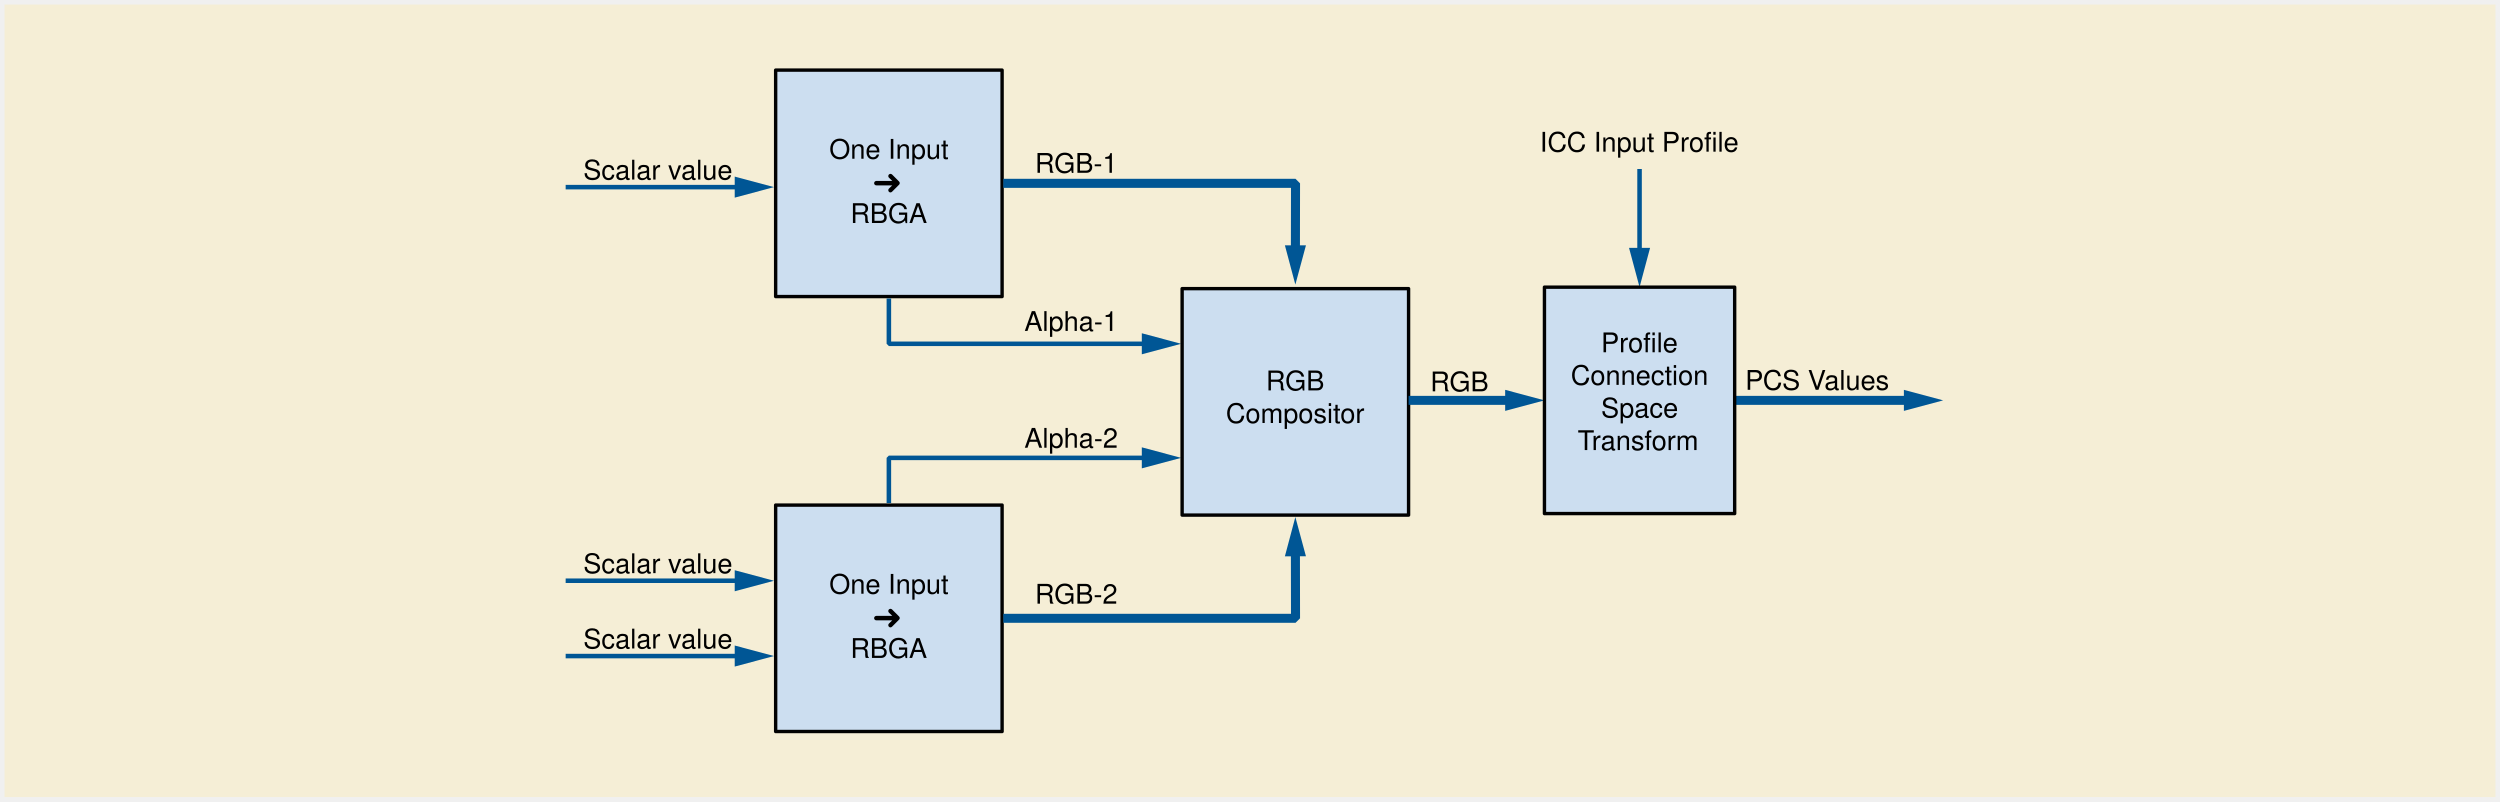
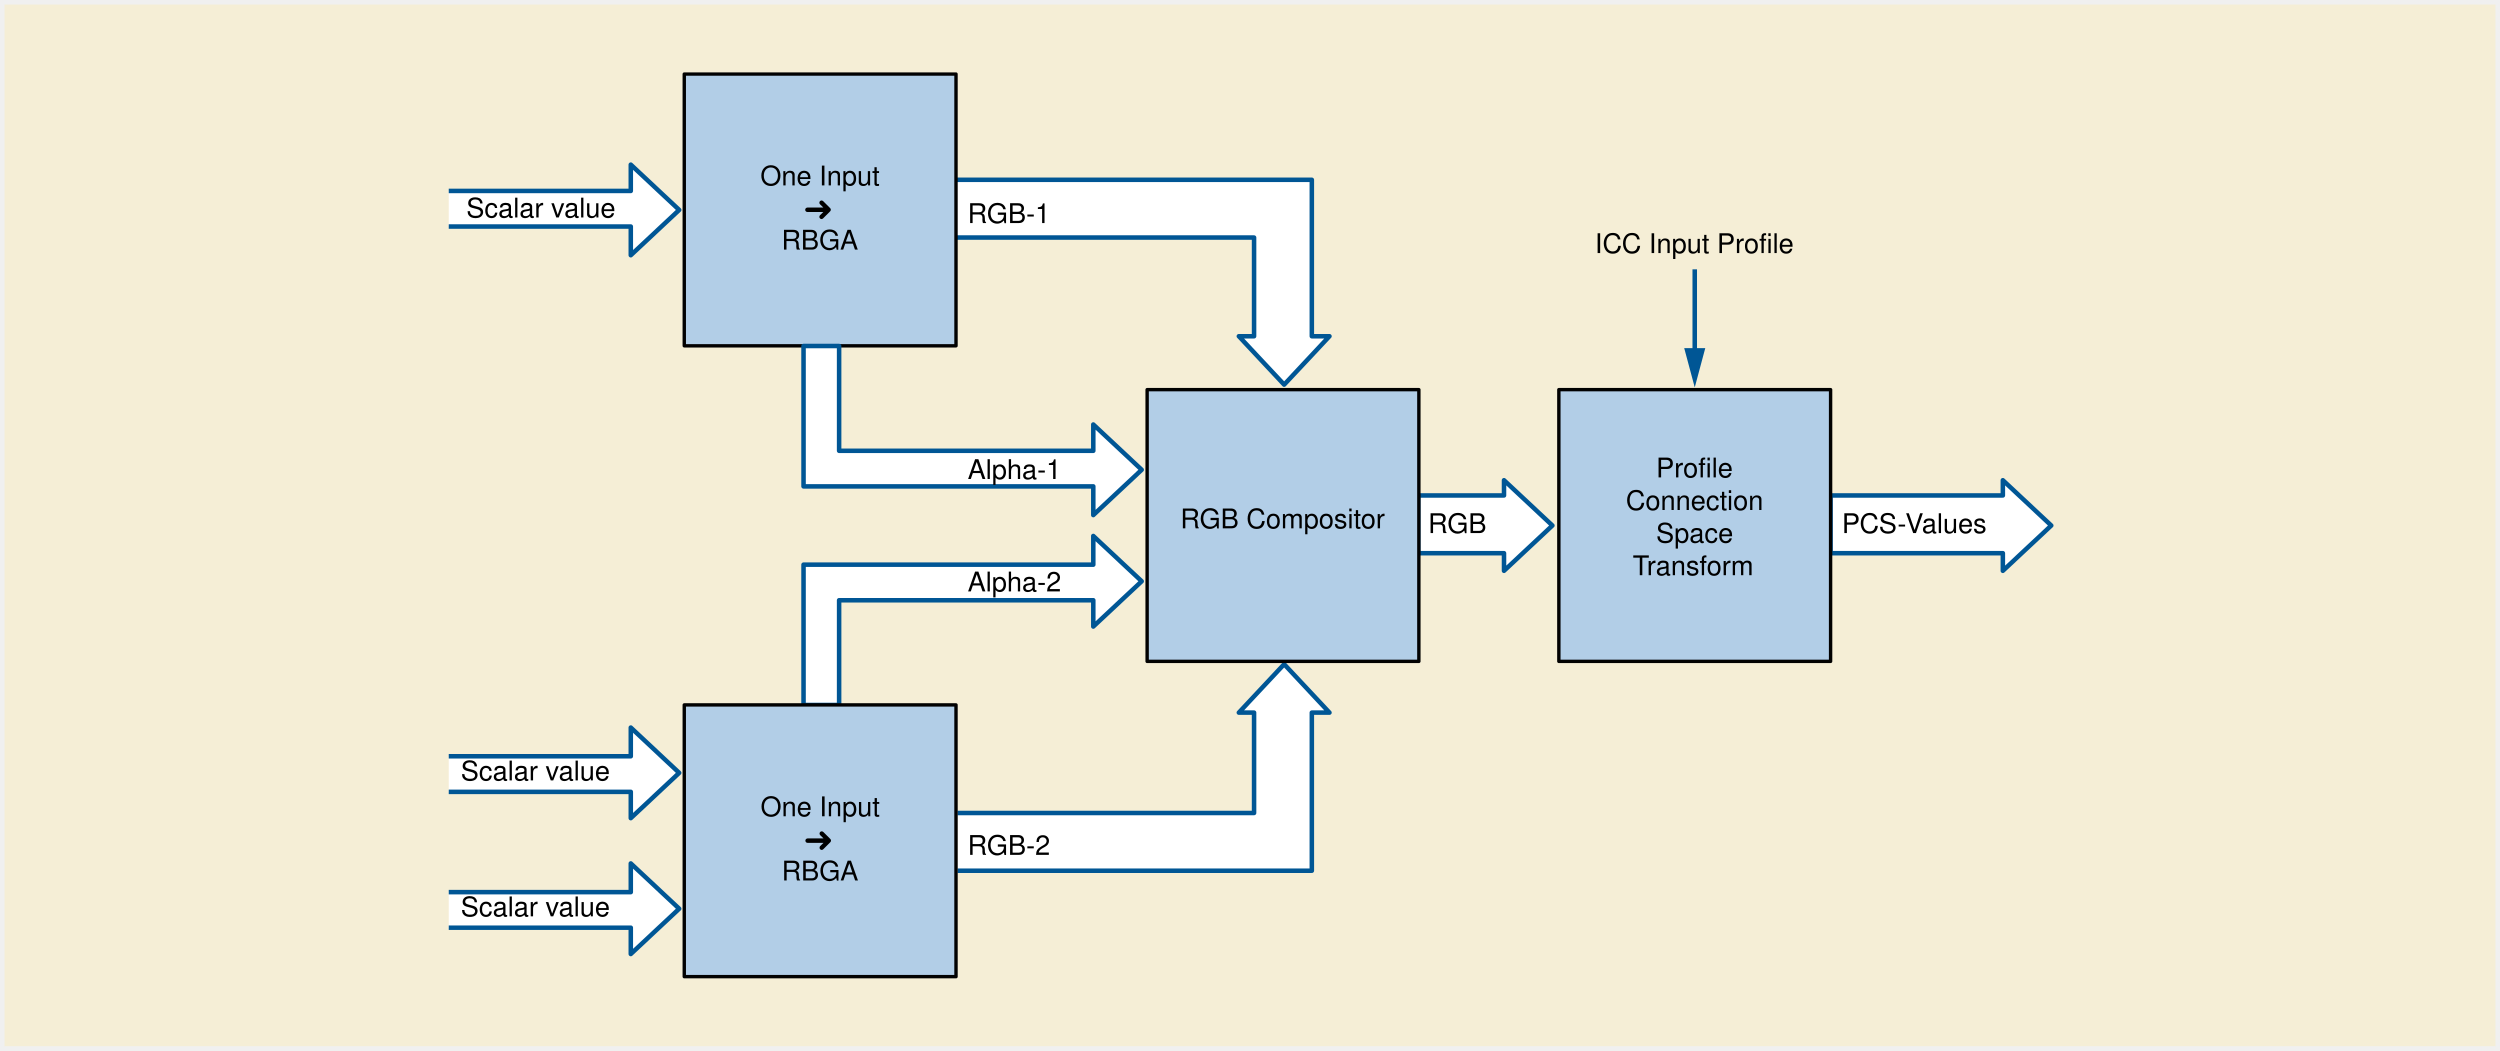
- <svg xmlns="http://www.w3.org/2000/svg" version="1.1" id="Layer_1" x="0px" y="0px" width="552px" height="177px" viewBox="0 0 552 177" enable-background="new 0 0 552 177" xml:space="preserve">
+ <svg xmlns="http://www.w3.org/2000/svg" version="1.1" id="Layer_1" x="0px" y="0px" width="552px" height="232px" viewBox="0 0 552 232" enable-background="new 0 0 552 232" xml:space="preserve">
  <defs>
    <style type="text/css">
	text {
	  font-family: Helvetica, Verdana, ArialUnicodeMS, san-serif
	}
	</style>
  </defs>
  <g>
   </g>
  <g>
-     <rect x="1" y="1" fill="#F5EED6" width="550" height="175" />
+     <rect x="1" y="1" fill="#F5EED6" width="550" height="230" />
    <g>
-       <rect x="171.263" y="15.48" fill="#CCDEF0" stroke="#010101" stroke-width="0.75" stroke-linecap="round" stroke-linejoin="round" stroke-miterlimit="1" width="50" height="50" />
+       <polygon fill="#FFFFFF" stroke="#005695" stroke-linejoin="round" points="313.131,122.145 313.131,109.396 332.084,109.396     332.084,106.034 342.771,116.034 332.084,126.033 332.084,122.145   " />
+       <polygon fill="#FFFFFF" stroke="#005695" stroke-linejoin="round" points="404.189,122.145 404.189,109.396 442.23,109.396     442.23,106.034 452.918,116.034 442.23,126.033 442.23,122.145   " />
      <g>
-         <text transform="matrix(1 0 0 1 183.0869 35.0537)">
+         <text transform="matrix(1 0 0 1 315.3105 117.7012)" font-size="6">RGB</text>
+       </g>
+       <rect x="344.195" y="86.034" fill="#B2CEE7" stroke="#010101" stroke-width="0.75" stroke-linecap="round" stroke-linejoin="round" stroke-miterlimit="1" width="60" height="59.999" />
+       <g>
+         <text transform="matrix(1 0 0 1 352.1582 55.8779)" font-size="6">ICC Input Profile</text>
+       </g>
+       <g>
+         <g>
+           <line fill="none" stroke="#005695" stroke-miterlimit="1" x1="374.199" y1="59.462" x2="374.199" y2="78.455" />
+           <g>
+             <polygon fill="#005695" points="371.875,76.869 374.199,85.542 376.523,76.869      " />
+           </g>
+         </g>
+       </g>
+       <rect x="357.203" y="101.125" fill="none" width="34" height="29.821" />
+       <text transform="matrix(1 0 0 1 365.6631 105.4097)">
+         <tspan x="0" y="0" font-size="6">Profile </tspan>
+         <tspan x="-6.674" y="7.2" font-size="6">Connection </tspan>
+         <tspan x="-0.003" y="14.4" font-size="6">Space </tspan>
+         <tspan x="-5.165" y="21.6" font-size="6">Transform</tspan>
+       </text>
+       <g>
+         <text transform="matrix(1 0 0 1 406.6846 117.7012)" font-size="6">PCS-Values</text>
+       </g>
+       <polyline fill="#FFFFFF" stroke="#005695" stroke-linejoin="round" points="211.414,192.254 289.652,192.254 289.652,157.346     293.547,157.346 283.539,146.658 273.535,157.346 276.898,157.346 276.898,179.504 211.414,179.504   " />
+       <polyline fill="#FFFFFF" stroke="#005695" stroke-linejoin="round" points="211.169,39.701 289.652,39.701 289.652,74.242     293.547,74.242 283.539,84.93 273.535,74.242 276.898,74.242 276.898,52.452 211.169,52.452   " />
+       <path fill="#FFFFFF" stroke="#005695" stroke-linejoin="round" d="M177.422,104.909" />
+       <polyline fill="#FFFFFF" stroke="#005695" stroke-linejoin="round" points="99.083,42.161 139.278,42.161 139.278,36.353     149.965,46.353 139.278,56.353 139.278,50.017 99.083,50.017   " />
+       <path fill="#FFFFFF" stroke="#005695" stroke-linejoin="round" d="M177.422,122.195" />
+       <g>
+         <text transform="matrix(1 0 0 1 102.9575 48.0229)" font-size="6">Scalar value</text>
+       </g>
+       <g>
+         <text transform="matrix(1 0 0 1 213.6436 49.2471)" font-size="6">RGB-1</text>
+       </g>
+       <rect x="151.086" y="16.354" fill="#B2CEE7" stroke="#010101" stroke-width="0.75" stroke-linecap="round" stroke-linejoin="round" stroke-miterlimit="1" width="60" height="60" />
+       <g>
+         <text transform="matrix(1 0 0 1 167.8691 40.9326)">
          <tspan x="0" y="0" font-size="6">One Input</tspan>
          <tspan x="9.469" y="7.891" font-size="8">➜</tspan>
          <tspan x="4.674" y="14.181" font-size="6">RBGA</tspan>
        </text>
      </g>
+       <polyline fill="#FFFFFF" stroke="#005695" stroke-linejoin="round" points="99.083,174.838 139.278,174.838 139.278,180.646     149.965,170.648 139.278,160.646 139.278,166.982 99.083,166.982   " />
      <g>
-         <text transform="matrix(1 0 0 1 228.5171 38.1533)" font-size="6">RGB-1</text>
+         <text transform="matrix(1 0 0 1 101.7334 172.3193)" font-size="6">Scalar value</text>
+       </g>
+       <polyline fill="#FFFFFF" stroke="#005695" stroke-linejoin="round" points="99.083,204.836 139.278,204.836 139.278,210.645     149.965,200.646 139.278,190.645 139.278,196.98 99.083,196.98   " />
+       <g>
+         <text transform="matrix(1 0 0 1 101.7334 202.3193)" font-size="6">Scalar value</text>
      </g>
      <g>
-         <text transform="matrix(1 0 0 1 226.1733 73.0693)" font-size="6">Alpha-1</text>
+         <text transform="matrix(1 0 0 1 213.6436 188.751)" font-size="6">RGB-2</text>
+       </g>
+       <polygon fill="#FFFFFF" stroke="#005695" stroke-linejoin="round" points="177.422,76.401 177.422,107.392 241.399,107.392     241.399,113.728 252.087,103.726 241.399,93.728 241.399,99.536 185.277,99.536 185.277,76.401   " />
+       <polygon fill="#FFFFFF" stroke="#005695" stroke-linejoin="round" points="177.422,155.666 177.422,124.678 241.399,124.678     241.399,118.342 252.087,128.344 241.399,138.342 241.399,132.533 185.277,132.533 185.277,155.666   " />
+       <g>
+         <text transform="matrix(1 0 0 1 213.6494 105.7676)" font-size="6">Alpha-1</text>
      </g>
      <g>
-         <g>
-           <polyline fill="none" stroke="#005695" stroke-miterlimit="1" points="196.263,65.907 196.263,75.907 253.697,75.907     " />
-           <g>
-             <polygon fill="#005695" points="252.112,78.231 260.785,75.907 252.112,73.583      " />
-           </g>
-         </g>
+         <text transform="matrix(1 0 0 1 213.6494 130.5859)" font-size="6">Alpha-2</text>
      </g>
-       <rect x="171.263" y="111.52" fill="#CCDEF0" stroke="#010101" stroke-width="0.75" stroke-linecap="round" stroke-linejoin="round" stroke-miterlimit="1" width="50" height="50" />
+       <rect x="151.086" y="155.646" fill="#B2CEE7" stroke="#010101" stroke-width="0.75" stroke-linecap="round" stroke-linejoin="round" stroke-miterlimit="1" width="60" height="60" />
      <g>
-         <text transform="matrix(1 0 0 1 183.0859 131.0928)">
+         <text transform="matrix(1 0 0 1 167.9092 180.2266)">
          <tspan x="0" y="0" font-size="6">One Input</tspan>
          <tspan x="9.469" y="7.891" font-size="8">➜</tspan>
-           <tspan x="4.674" y="14.181" font-size="6">RBGA</tspan>
+           <tspan x="4.674" y="14.182" font-size="6">RBGA</tspan>
        </text>
      </g>
-       <g>
-         <text transform="matrix(1 0 0 1 228.5171 133.292)" font-size="6">RGB-2</text>
-       </g>
-       <g>
-         <text transform="matrix(1 0 0 1 226.1733 98.8564)" font-size="6">Alpha-2</text>
-       </g>
-       <g>
-         <g>
-           <polyline fill="none" stroke="#005695" stroke-miterlimit="1" points="196.263,111.092 196.263,101.092 253.697,101.092     " />
-           <g>
-             <polygon fill="#005695" points="252.112,103.416 260.785,101.092 252.112,98.768      " />
-           </g>
-         </g>
-       </g>
-       <g>
-         <g>
-           <polyline fill="none" stroke="#005695" stroke-width="2" stroke-miterlimit="1" points="221.535,136.52 286.051,136.52       286.025,121.245     " />
-           <g>
-             <polygon fill="#005695" points="288.353,122.826 286.014,114.157 283.704,122.834      " />
-           </g>
-         </g>
-       </g>
-       <g>
-         <g>
-           <polyline fill="none" stroke="#005695" stroke-width="2" stroke-miterlimit="1" points="221.535,40.48 286.051,40.48       286.025,55.755     " />
-           <g>
-             <polygon fill="#005695" points="283.704,54.167 286.014,62.843 288.353,54.174      " />
-           </g>
-         </g>
-       </g>
-       <rect x="261.013" y="63.73" fill="#CCDEF0" stroke="#010101" stroke-width="0.75" stroke-linecap="round" stroke-linejoin="round" stroke-miterlimit="1" width="50" height="50" />
-       <g>
-         <text transform="matrix(1 0 0 1 315.7842 86.4033)" font-size="6">RGB</text>
-       </g>
-       <g>
-         <text transform="matrix(1 0 0 1 340.0039 33.4951)" font-size="6">ICC Input Profile</text>
-       </g>
-       <g>
-         <g>
-           <line fill="none" stroke="#005695" stroke-miterlimit="1" x1="362.014" y1="37.322" x2="362.014" y2="56.314" />
-           <g>
-             <polygon fill="#005695" points="359.689,54.729 362.014,63.401 364.338,54.729      " />
-           </g>
-         </g>
-       </g>
-       <g>
-         <g>
-           <line fill="none" stroke="#005695" stroke-width="2" stroke-miterlimit="1" x1="311.014" y1="88.4" x2="333.926" y2="88.4" />
-           <g>
-             <polygon fill="#005695" points="332.341,90.725 341.014,88.4 332.341,86.076      " />
-           </g>
-         </g>
-       </g>
-       <g>
-         <text transform="matrix(1 0 0 1 385.3389 86.0732)" font-size="6">PCS Values</text>
-       </g>
-       <g>
-         <g>
-           <line fill="none" stroke="#005695" stroke-width="2" stroke-miterlimit="1" x1="383.014" y1="88.4" x2="421.963" y2="88.4" />
-           <g>
-             <polygon fill="#005695" points="420.378,90.725 429.051,88.4 420.378,86.076      " />
-           </g>
-         </g>
-       </g>
-       <rect x="263.513" y="81.907" fill="none" width="45.001" height="13.647" />
-       <text transform="matrix(1 0 0 1 279.5127 86.1948)">
-         <tspan x="0" y="0" font-size="6">RGB </tspan>
-         <tspan x="-8.838" y="7.2" font-size="6">Compositor</tspan>
-       </text>
-       <rect x="341.014" y="63.4" fill="#CCDEF0" stroke="#010101" stroke-width="0.75" stroke-linecap="round" stroke-linejoin="round" stroke-miterlimit="1" width="42" height="50" />
-       <rect x="345.014" y="73.49" fill="none" width="34" height="29.82" />
-       <text transform="matrix(1 0 0 1 353.5098 77.7783)">
-         <tspan x="0" y="0" font-size="6">Profile </tspan>
-         <tspan x="-6.674" y="7.2" font-size="6">Connection </tspan>
-         <tspan x="-0.004" y="14.399" font-size="6">Space </tspan>
-         <tspan x="-5.166" y="21.601" font-size="6">Transform</tspan>
-       </text>
-       <g>
-         <g>
-           <g>
-             <line fill="none" stroke="#005695" stroke-miterlimit="1" x1="124.897" y1="144.854" x2="163.811" y2="144.854" />
-             <g>
-               <polygon fill="#005695" points="162.225,147.179 170.897,144.854 162.225,142.53       " />
-             </g>
-           </g>
-         </g>
-         <g>
-           <text transform="matrix(1 0 0 1 128.7837 143.1777)" font-size="6">Scalar value</text>
-         </g>
-       </g>
-       <g>
-         <g>
-           <g>
-             <line fill="none" stroke="#005695" stroke-miterlimit="1" x1="124.897" y1="128.229" x2="163.811" y2="128.229" />
-             <g>
-               <polygon fill="#005695" points="162.225,130.554 170.897,128.229 162.225,125.905       " />
-             </g>
-           </g>
-         </g>
-         <g>
-           <text transform="matrix(1 0 0 1 128.7837 126.5527)" font-size="6">Scalar value</text>
-         </g>
-       </g>
-       <g>
-         <g>
-           <g>
-             <line fill="none" stroke="#005695" stroke-miterlimit="1" x1="124.897" y1="41.315" x2="163.811" y2="41.315" />
-             <g>
-               <polygon fill="#005695" points="162.225,43.64 170.897,41.315 162.225,38.991       " />
-             </g>
-           </g>
-         </g>
-         <g>
-           <text transform="matrix(1 0 0 1 128.7837 39.6387)" font-size="6">Scalar value</text>
-         </g>
-       </g>
+       <rect x="253.287" y="86.035" fill="#B2CEE7" stroke="#010101" stroke-width="0.75" stroke-linecap="round" stroke-linejoin="round" stroke-miterlimit="1" width="59.999" height="60" />
+       <rect x="252.953" y="112.357" fill="none" width="60.668" height="7.354" />
+       <text transform="matrix(1 0 0 1 260.6133 116.6523)" font-size="6">RGB Compositor</text>
    </g>
  </g>
</svg>
